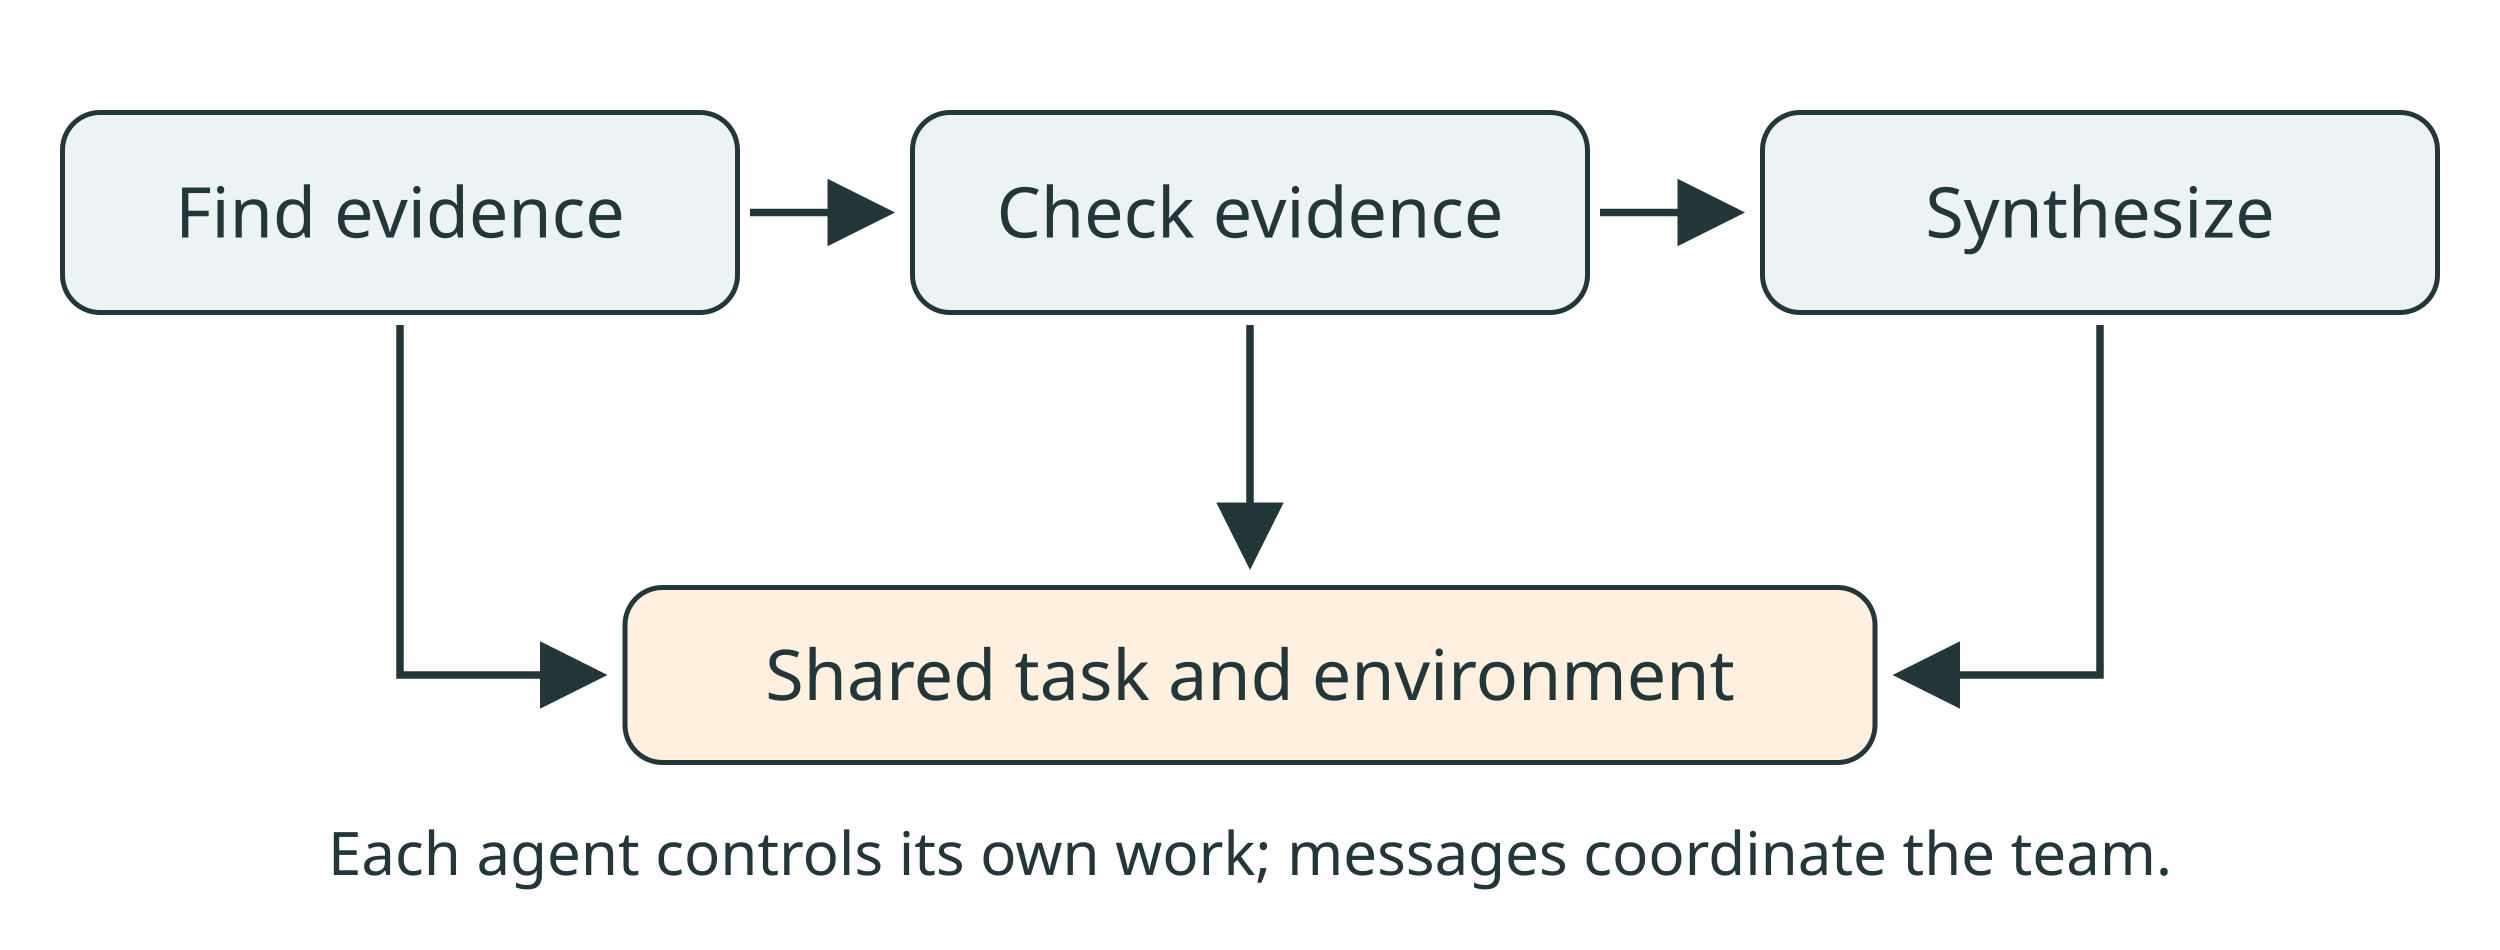
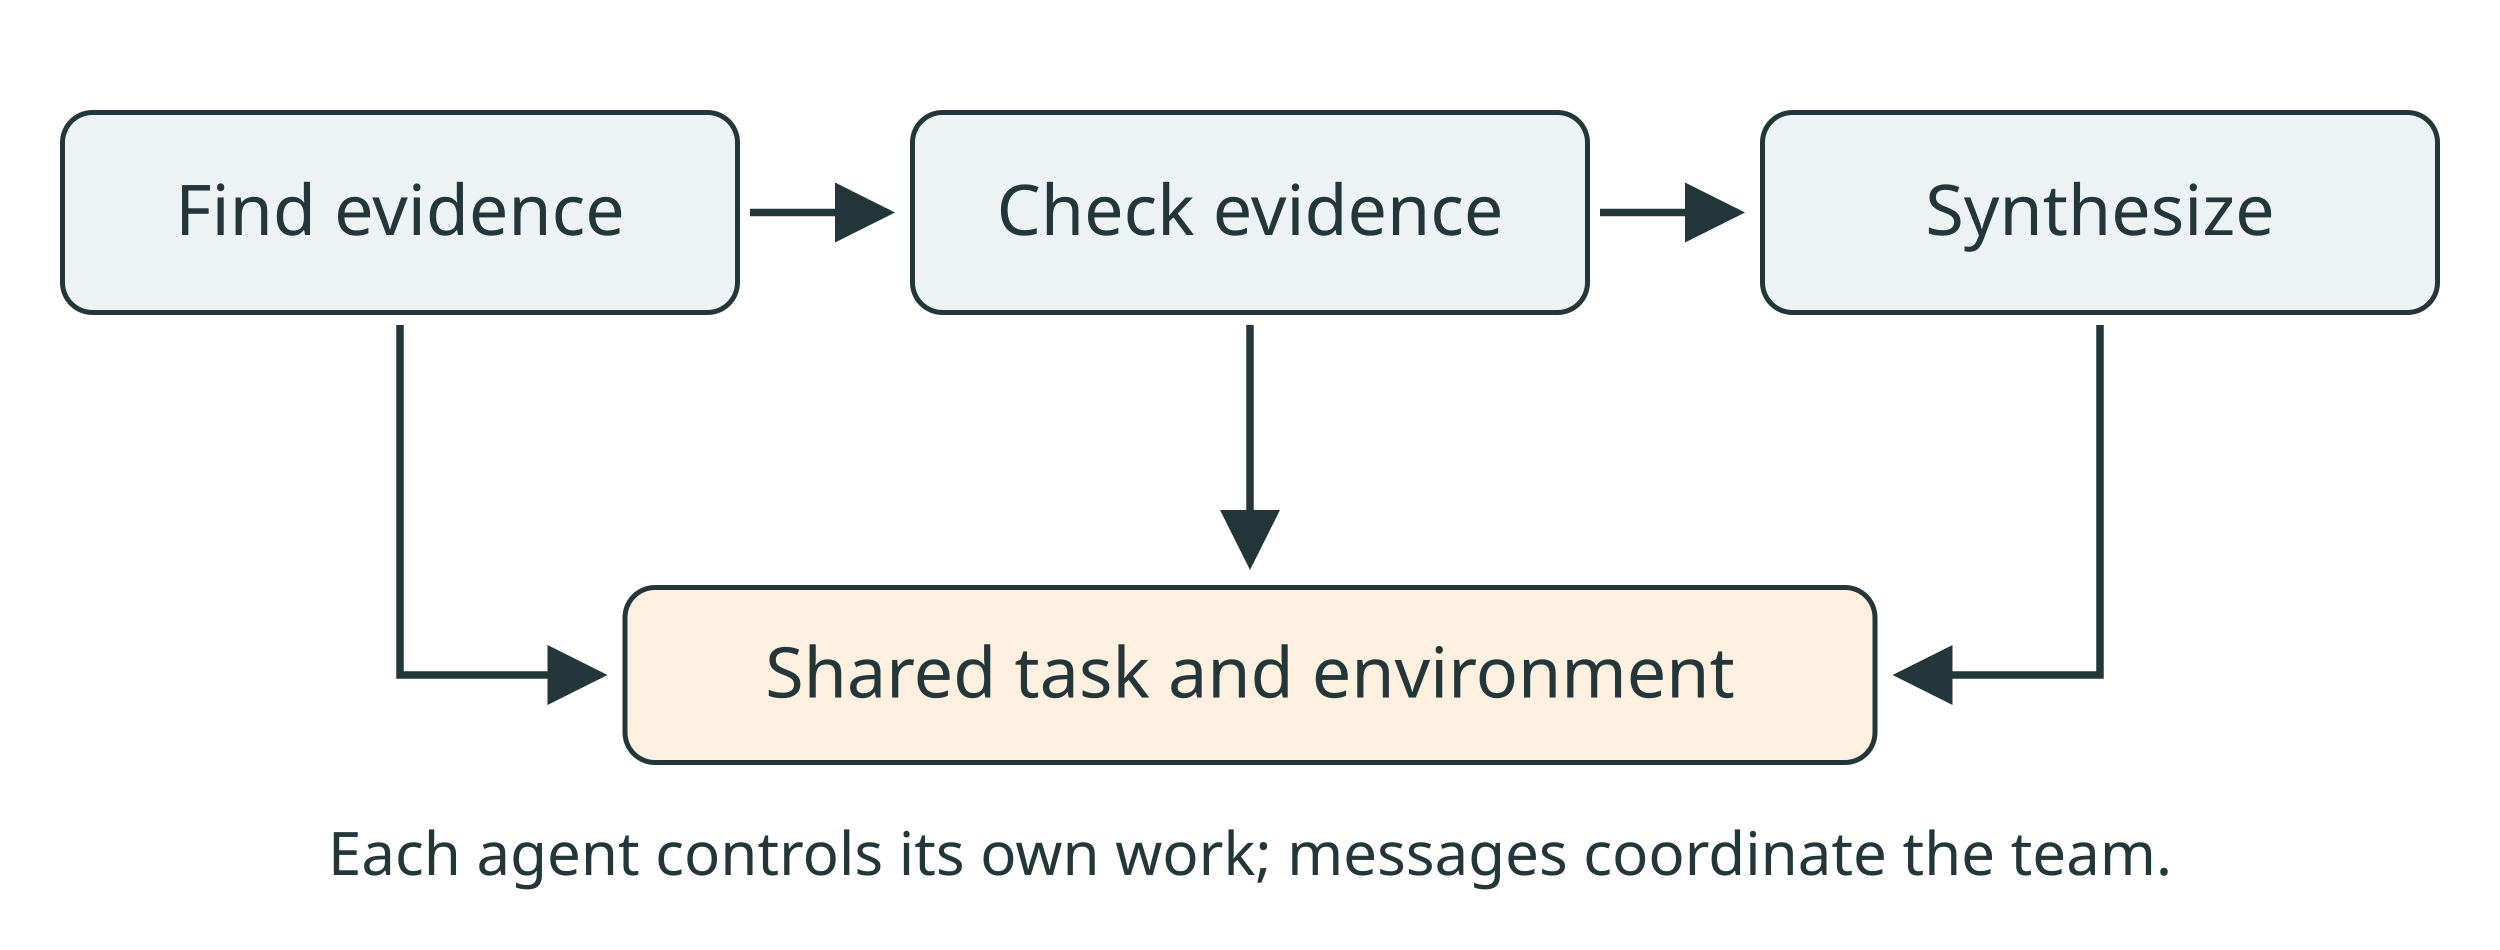
<svg xmlns="http://www.w3.org/2000/svg" viewBox="0 0 1000 380">
  <defs>
-     <marker id="arrow" markerWidth="9" markerHeight="9" refX="8" refY="4.5" orient="auto">
-       <path d="M0 0 L9 4.5 L0 9 Z" fill="#23373b" />
+     <marker id="arrow" markerWidth="8" markerHeight="8" refX="7" refY="4" orient="auto">
+       <path d="M0 0 L8 4 L0 8 Z" fill="#23373b" />
+     </marker>
+     <marker id="arrow-accent" markerWidth="8" markerHeight="8" refX="7" refY="4" orient="auto">
+       <path d="M0 0 L8 4 L0 8 Z" fill="#eb811b" />
    </marker>
  </defs>
  <g font-family="Fira Sans, sans-serif">
-     <rect x="25" y="45" width="270" height="80" rx="15" fill="#edf3f4" stroke="#23373b" stroke-width="2" />
-     <text x="160.0" y="95.0" font-size="28" text-anchor="middle" fill="#23373b">Find evidence</text>
-     <rect x="365" y="45" width="270" height="80" rx="15" fill="#edf3f4" stroke="#23373b" stroke-width="2" />
-     <text x="500.0" y="95.0" font-size="28" text-anchor="middle" fill="#23373b">Check evidence</text>
-     <rect x="705" y="45" width="270" height="80" rx="15" fill="#edf3f4" stroke="#23373b" stroke-width="2" />
-     <text x="840.0" y="95.0" font-size="28" text-anchor="middle" fill="#23373b">Synthesize</text>
+     <rect x="25" y="45" width="270" height="80" rx="12" fill="#edf3f4" stroke="#23373b" stroke-width="2" />
+     <text x="160.0" y="94.0" font-size="28" text-anchor="middle" fill="#23373b">Find evidence</text>
+     <rect x="365" y="45" width="270" height="80" rx="12" fill="#edf3f4" stroke="#23373b" stroke-width="2" />
+     <text x="500.0" y="94.0" font-size="28" text-anchor="middle" fill="#23373b">Check evidence</text>
+     <rect x="705" y="45" width="270" height="80" rx="12" fill="#edf3f4" stroke="#23373b" stroke-width="2" />
+     <text x="840.0" y="94.0" font-size="28" text-anchor="middle" fill="#23373b">Synthesize</text>
    <path d="M300 85 L355 85" fill="none" stroke="#23373b" stroke-width="3" marker-end="url(#arrow)" />
    <path d="M640 85 L695 85" fill="none" stroke="#23373b" stroke-width="3" marker-end="url(#arrow)" />
-     <rect x="250" y="235" width="500" height="70" rx="15" fill="#fff0df" stroke="#23373b" stroke-width="2" />
-     <text x="500.0" y="280.0" font-size="28" text-anchor="middle" fill="#23373b">Shared task and environment</text>
+     <rect x="250" y="235" width="500" height="70" rx="12" fill="#fff0df" stroke="#23373b" stroke-width="2" />
+     <text x="500.0" y="279.0" font-size="28" text-anchor="middle" fill="#23373b">Shared task and environment</text>
    <path d="M160 130 L160 270 L240 270" fill="none" stroke="#23373b" stroke-width="3" marker-end="url(#arrow)" />
    <path d="M500 130 L500 225" fill="none" stroke="#23373b" stroke-width="3" marker-end="url(#arrow)" />
    <path d="M840 130 L840 270 L760 270" fill="none" stroke="#23373b" stroke-width="3" marker-end="url(#arrow)" />
    <text x="500" y="350" font-size="24" text-anchor="middle" fill="#23373b">Each agent controls its own work; messages coordinate the team.</text>
  </g>
</svg>
